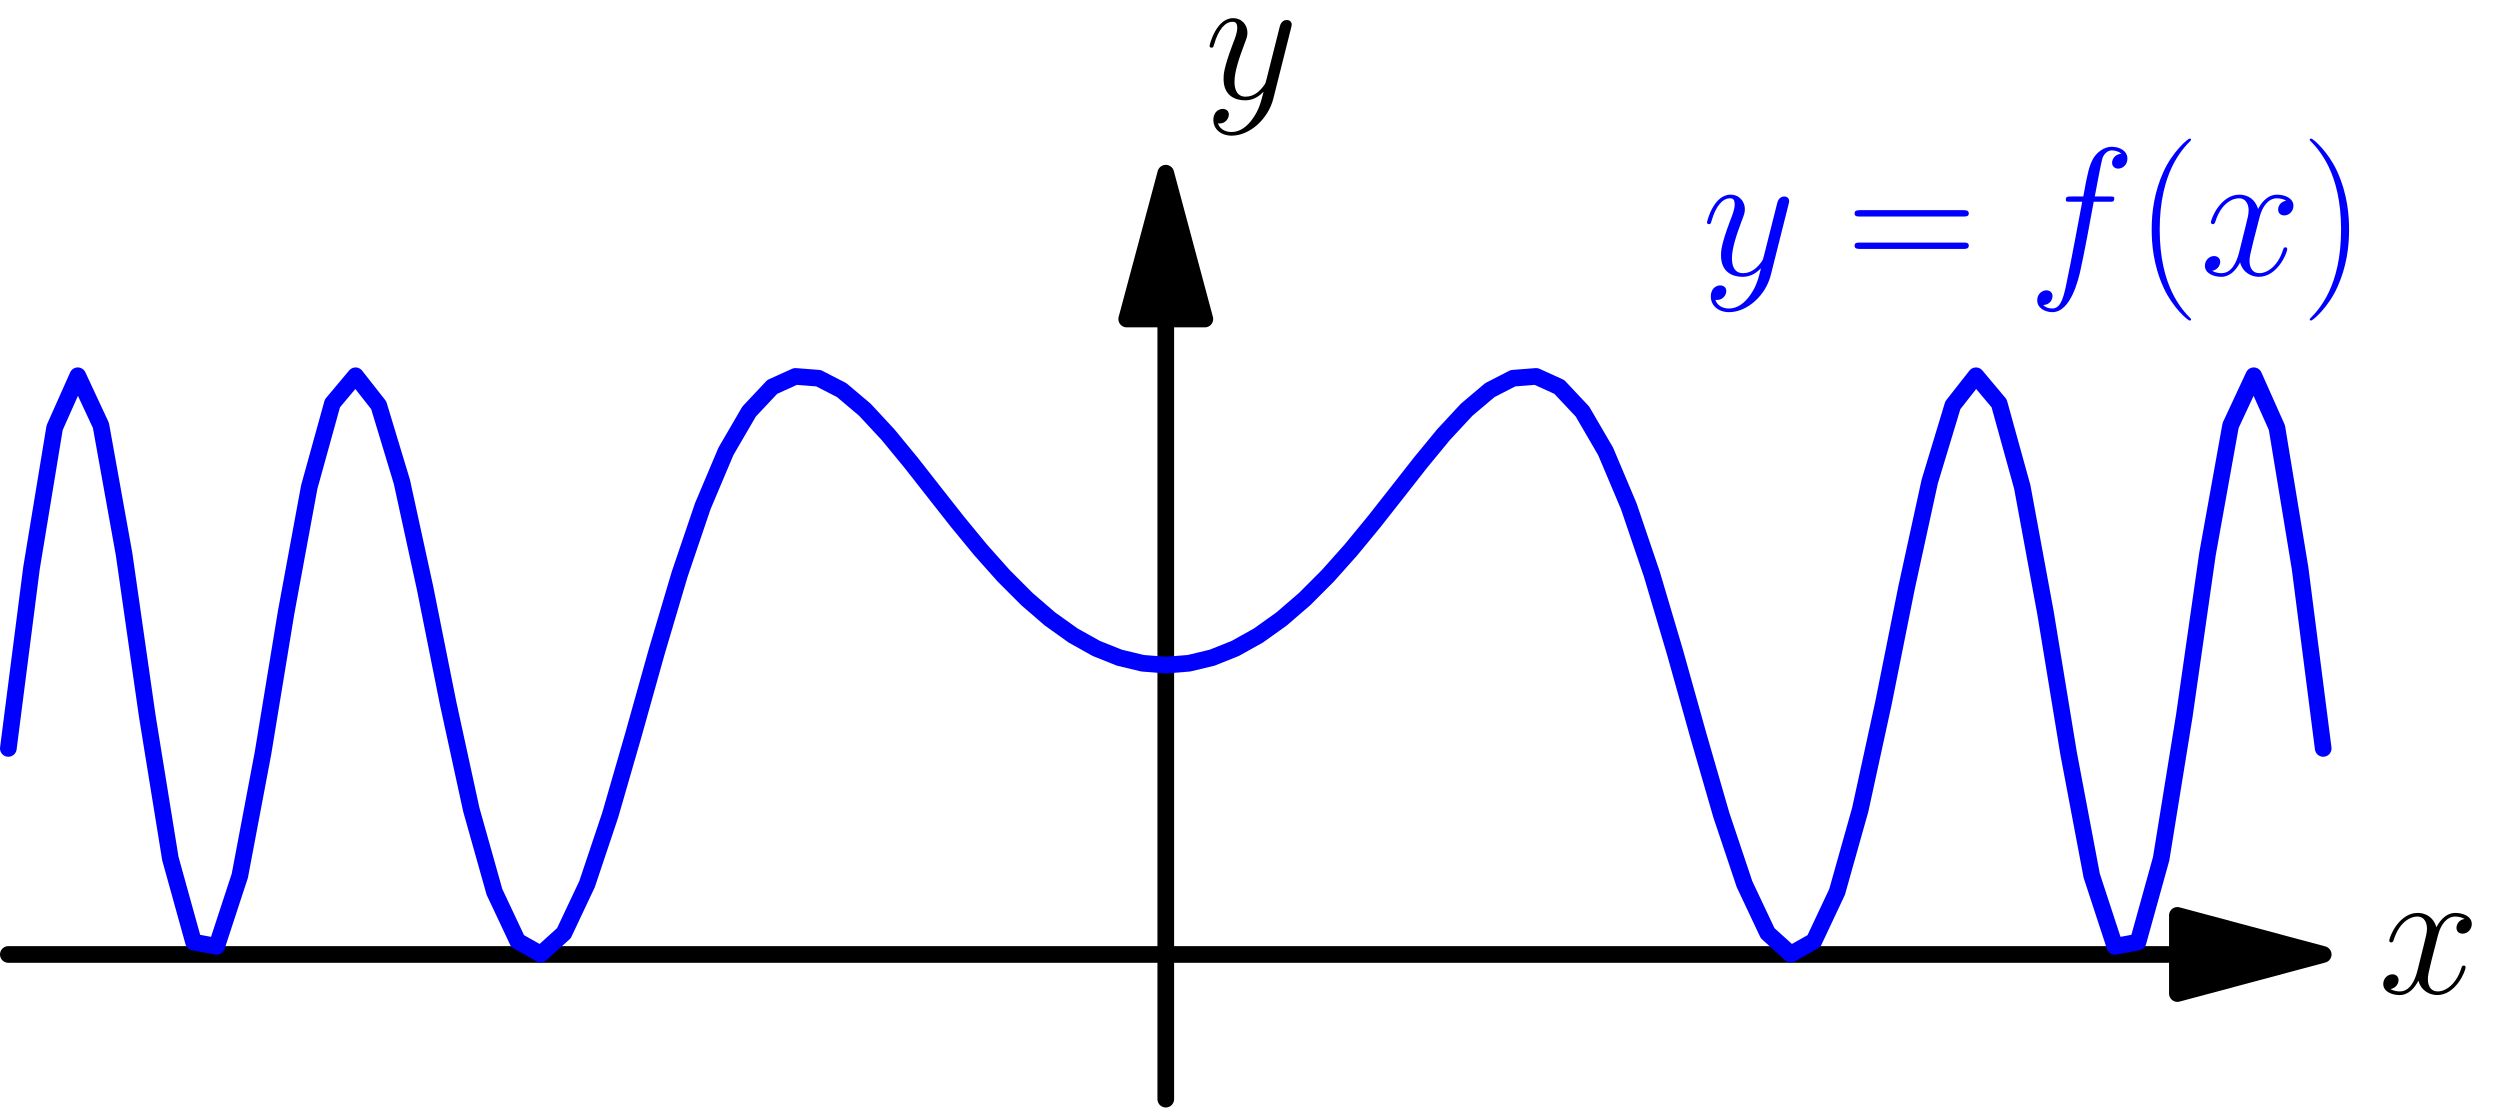
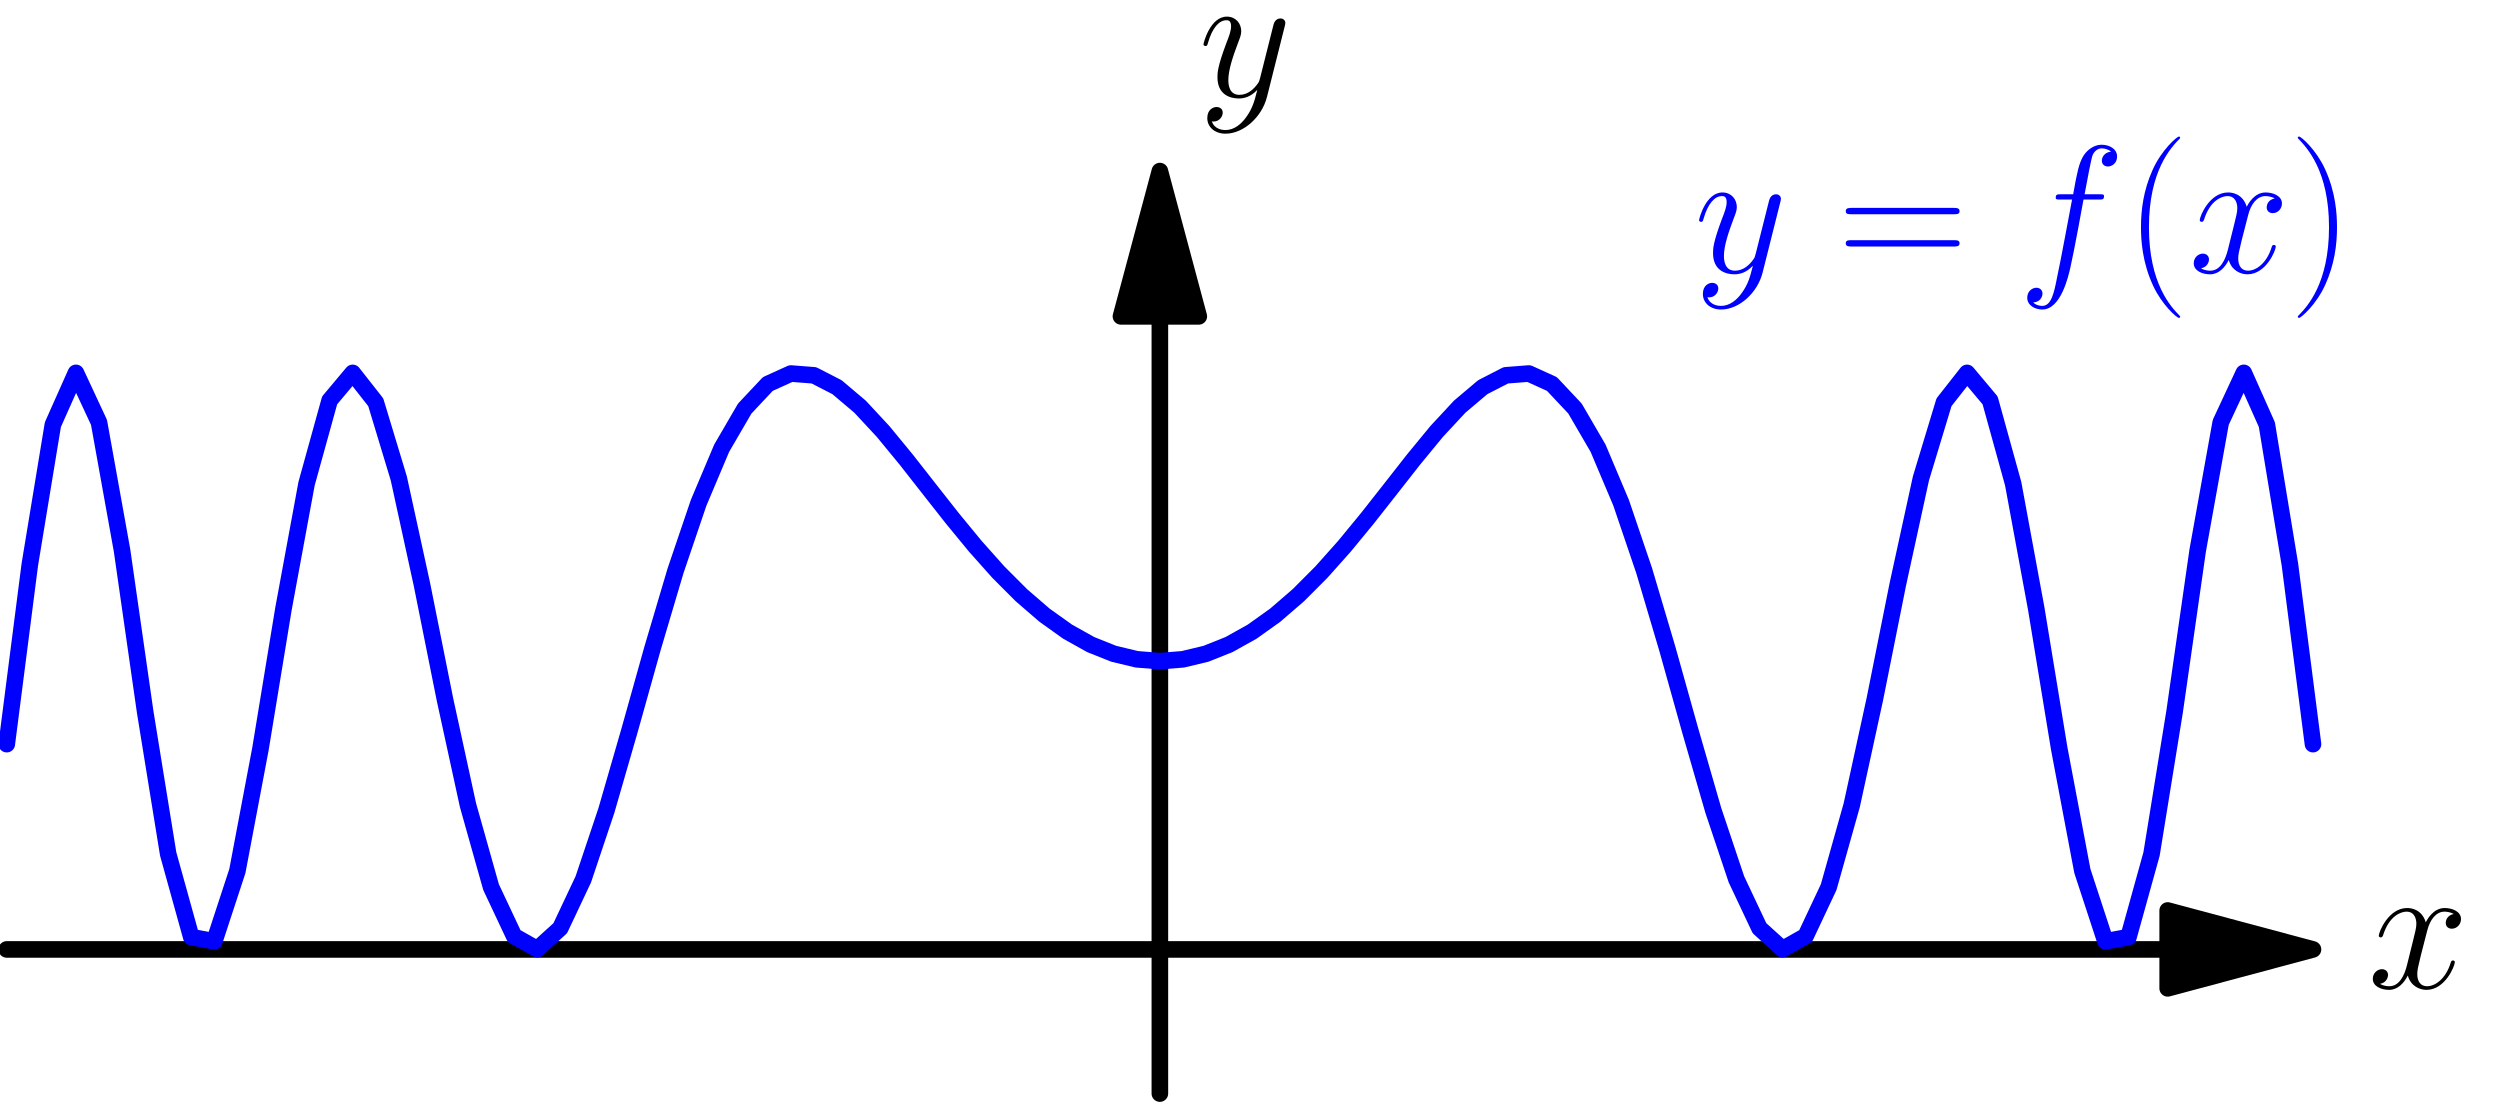
- <svg xmlns="http://www.w3.org/2000/svg" xmlns:xlink="http://www.w3.org/1999/xlink" height="150.688pt" version="1.1" viewBox="56.409 53.858 340.158 150.688" width="340.158pt">
+ <svg xmlns="http://www.w3.org/2000/svg" xmlns:xlink="http://www.w3.org/1999/xlink" height="151.253pt" version="1.1" viewBox="56.621 54.06 341.433 151.253" width="341.433pt">
  <defs>
-     <path d="M11.097 -10.002C11.594 -10.002 11.793 -10.002 11.793 -10.475C11.793 -10.723 11.594 -10.723 11.146 -10.723H9.131C9.604 -13.286 9.952 -15.052 10.151 -15.849C10.3 -16.446 10.823 -17.018 11.47 -17.018C11.992 -17.018 12.515 -16.794 12.763 -16.57C11.793 -16.471 11.495 -15.749 11.495 -15.326C11.495 -14.829 11.868 -14.53 12.341 -14.53C12.838 -14.53 13.585 -14.953 13.585 -15.898C13.585 -16.943 12.54 -17.515 11.445 -17.515C10.375 -17.515 9.33 -16.719 8.832 -15.749C8.385 -14.878 8.136 -13.983 7.564 -10.723H5.897C5.424 -10.723 5.175 -10.723 5.175 -10.275C5.175 -10.002 5.324 -10.002 5.822 -10.002H7.414C6.966 -7.688 5.946 -2.065 5.374 0.597C4.951 2.762 4.578 4.578 3.334 4.578C3.259 4.578 2.538 4.578 2.09 4.105C3.359 4.006 3.359 2.911 3.359 2.886C3.359 2.388 2.986 2.09 2.513 2.09C2.015 2.09 1.269 2.513 1.269 3.458C1.269 4.528 2.364 5.076 3.334 5.076C5.872 5.076 6.917 0.522 7.19 -0.722C7.638 -2.637 8.857 -9.255 8.982 -10.002H11.097Z" id="g0-102" />
-     <path d="M11.793 -10.151C10.997 -10.002 10.698 -9.405 10.698 -8.932C10.698 -8.335 11.171 -8.136 11.519 -8.136C12.266 -8.136 12.788 -8.783 12.788 -9.454C12.788 -10.499 11.594 -10.972 10.549 -10.972C9.031 -10.972 8.186 -9.479 7.962 -9.007C7.389 -10.873 5.847 -10.972 5.399 -10.972C2.861 -10.972 1.518 -7.713 1.518 -7.165C1.518 -7.066 1.617 -6.942 1.791 -6.942C1.99 -6.942 2.04 -7.091 2.09 -7.19C2.936 -9.952 4.603 -10.475 5.324 -10.475C6.444 -10.475 6.668 -9.43 6.668 -8.832C6.668 -8.285 6.519 -7.713 6.22 -6.519L5.374 -3.11C5.001 -1.617 4.279 -0.249 2.961 -0.249C2.836 -0.249 2.214 -0.249 1.692 -0.572C2.588 -0.746 2.787 -1.493 2.787 -1.791C2.787 -2.289 2.413 -2.588 1.941 -2.588C1.344 -2.588 0.697 -2.065 0.697 -1.269C0.697 -0.224 1.866 0.249 2.936 0.249C4.13 0.249 4.976 -0.697 5.498 -1.717C5.897 -0.249 7.141 0.249 8.061 0.249C10.599 0.249 11.942 -3.01 11.942 -3.558C11.942 -3.682 11.843 -3.782 11.694 -3.782C11.47 -3.782 11.445 -3.657 11.37 -3.458C10.698 -1.269 9.255 -0.249 8.136 -0.249C7.265 -0.249 6.792 -0.896 6.792 -1.916C6.792 -2.463 6.892 -2.861 7.29 -4.503L8.161 -7.887C8.534 -9.38 9.38 -10.475 10.524 -10.475C10.574 -10.475 11.271 -10.475 11.793 -10.151Z" id="g0-120" />
-     <path d="M6.543 2.787C5.872 3.732 4.901 4.578 3.682 4.578C3.384 4.578 2.189 4.528 1.816 3.384C1.891 3.409 2.015 3.409 2.065 3.409C2.811 3.409 3.309 2.762 3.309 2.189S2.836 1.418 2.463 1.418C2.065 1.418 1.194 1.717 1.194 2.936C1.194 4.205 2.264 5.076 3.682 5.076C6.17 5.076 8.683 2.787 9.38 0.025L11.818 -9.678C11.843 -9.803 11.893 -9.952 11.893 -10.101C11.893 -10.475 11.594 -10.723 11.221 -10.723C10.997 -10.723 10.475 -10.624 10.275 -9.877L8.434 -2.563C8.31 -2.115 8.31 -2.065 8.111 -1.791C7.613 -1.095 6.792 -0.249 5.598 -0.249C4.205 -0.249 4.08 -1.617 4.08 -2.289C4.08 -3.707 4.752 -5.623 5.424 -7.414C5.698 -8.136 5.847 -8.484 5.847 -8.982C5.847 -10.027 5.1 -10.972 3.881 -10.972C1.592 -10.972 0.672 -7.364 0.672 -7.165C0.672 -7.066 0.771 -6.942 0.945 -6.942C1.169 -6.942 1.194 -7.041 1.294 -7.389C1.891 -9.479 2.836 -10.475 3.807 -10.475C4.031 -10.475 4.454 -10.475 4.454 -9.653C4.454 -9.007 4.18 -8.285 3.807 -7.34C2.588 -4.08 2.588 -3.259 2.588 -2.662C2.588 -0.299 4.279 0.249 5.523 0.249C6.245 0.249 7.141 0.025 8.011 -0.896L8.036 -0.871C7.663 0.597 7.414 1.567 6.543 2.787Z" id="g0-121" />
-     <path d="M7.613 6.071C7.613 6.046 7.613 5.996 7.539 5.921C6.394 4.752 3.334 1.567 3.334 -6.195S6.344 -17.117 7.564 -18.361C7.564 -18.386 7.613 -18.436 7.613 -18.511S7.539 -18.635 7.439 -18.635C7.165 -18.635 5.051 -16.794 3.832 -14.057C2.588 -11.296 2.239 -8.608 2.239 -6.22C2.239 -4.429 2.413 -1.393 3.906 1.816C5.1 4.404 7.141 6.22 7.439 6.22C7.564 6.22 7.613 6.17 7.613 6.071Z" id="g1-40" />
-     <path d="M6.543 -6.195C6.543 -7.986 6.369 -11.022 4.876 -14.231C3.682 -16.819 1.642 -18.635 1.344 -18.635C1.269 -18.635 1.169 -18.61 1.169 -18.486C1.169 -18.436 1.194 -18.411 1.219 -18.361C2.413 -17.117 5.449 -13.958 5.449 -6.22C5.449 1.543 2.438 4.702 1.219 5.946C1.194 5.996 1.169 6.021 1.169 6.071C1.169 6.195 1.269 6.22 1.344 6.22C1.617 6.22 3.732 4.379 4.951 1.642C6.195 -1.12 6.543 -3.807 6.543 -6.195Z" id="g1-41" />
-     <path d="M15.998 -7.986C16.371 -7.986 16.744 -7.986 16.744 -8.409C16.744 -8.857 16.321 -8.857 15.898 -8.857H1.99C1.567 -8.857 1.144 -8.857 1.144 -8.409C1.144 -7.986 1.518 -7.986 1.891 -7.986H15.998ZM15.898 -3.558C16.321 -3.558 16.744 -3.558 16.744 -4.006C16.744 -4.429 16.371 -4.429 15.998 -4.429H1.891C1.518 -4.429 1.144 -4.429 1.144 -4.006C1.144 -3.558 1.567 -3.558 1.99 -3.558H15.898Z" id="g1-61" />
+     <path d="M11.055 -9.964C11.551 -9.964 11.749 -9.964 11.749 -10.435C11.749 -10.683 11.551 -10.683 11.105 -10.683H9.097C9.568 -13.236 9.915 -14.996 10.113 -15.789C10.262 -16.384 10.782 -16.954 11.427 -16.954C11.947 -16.954 12.468 -16.731 12.716 -16.508C11.749 -16.409 11.452 -15.69 11.452 -15.269C11.452 -14.773 11.823 -14.476 12.294 -14.476C12.79 -14.476 13.534 -14.897 13.534 -15.839C13.534 -16.88 12.493 -17.45 11.402 -17.45C10.336 -17.45 9.295 -16.657 8.799 -15.69C8.353 -14.823 8.105 -13.93 7.535 -10.683H5.875C5.404 -10.683 5.156 -10.683 5.156 -10.237C5.156 -9.964 5.304 -9.964 5.8 -9.964H7.387C6.94 -7.659 5.924 -2.057 5.354 0.595C4.933 2.751 4.561 4.561 3.321 4.561C3.247 4.561 2.528 4.561 2.082 4.09C3.346 3.991 3.346 2.9 3.346 2.875C3.346 2.38 2.974 2.082 2.503 2.082C2.008 2.082 1.264 2.503 1.264 3.445C1.264 4.511 2.355 5.057 3.321 5.057C5.85 5.057 6.891 0.521 7.163 -0.719C7.61 -2.627 8.824 -9.221 8.948 -9.964H11.055Z" id="g0-102" />
+     <path d="M11.749 -10.113C10.956 -9.964 10.658 -9.37 10.658 -8.899C10.658 -8.304 11.129 -8.105 11.476 -8.105C12.22 -8.105 12.741 -8.75 12.741 -9.419C12.741 -10.46 11.551 -10.931 10.51 -10.931C8.998 -10.931 8.155 -9.444 7.932 -8.973C7.362 -10.832 5.825 -10.931 5.379 -10.931C2.851 -10.931 1.512 -7.684 1.512 -7.139C1.512 -7.04 1.611 -6.916 1.785 -6.916C1.983 -6.916 2.033 -7.064 2.082 -7.163C2.925 -9.915 4.586 -10.435 5.304 -10.435C6.42 -10.435 6.643 -9.394 6.643 -8.799C6.643 -8.254 6.494 -7.684 6.197 -6.494L5.354 -3.098C4.982 -1.611 4.263 -0.248 2.95 -0.248C2.826 -0.248 2.206 -0.248 1.686 -0.57C2.578 -0.744 2.776 -1.487 2.776 -1.785C2.776 -2.28 2.404 -2.578 1.933 -2.578C1.339 -2.578 0.694 -2.057 0.694 -1.264C0.694 -0.223 1.859 0.248 2.925 0.248C4.115 0.248 4.957 -0.694 5.478 -1.71C5.875 -0.248 7.114 0.248 8.031 0.248C10.559 0.248 11.898 -2.999 11.898 -3.545C11.898 -3.668 11.799 -3.768 11.65 -3.768C11.427 -3.768 11.402 -3.644 11.328 -3.445C10.658 -1.264 9.221 -0.248 8.105 -0.248C7.238 -0.248 6.767 -0.892 6.767 -1.909C6.767 -2.454 6.866 -2.851 7.263 -4.486L8.13 -7.857C8.502 -9.345 9.345 -10.435 10.485 -10.435C10.534 -10.435 11.229 -10.435 11.749 -10.113Z" id="g0-120" />
+     <path d="M6.519 2.776C5.85 3.718 4.883 4.561 3.668 4.561C3.371 4.561 2.181 4.511 1.809 3.371C1.884 3.396 2.008 3.396 2.057 3.396C2.801 3.396 3.297 2.751 3.297 2.181S2.826 1.413 2.454 1.413C2.057 1.413 1.19 1.71 1.19 2.925C1.19 4.189 2.256 5.057 3.668 5.057C6.147 5.057 8.651 2.776 9.345 0.025L11.774 -9.642C11.799 -9.766 11.848 -9.915 11.848 -10.063C11.848 -10.435 11.551 -10.683 11.179 -10.683C10.956 -10.683 10.435 -10.584 10.237 -9.84L8.403 -2.553C8.279 -2.107 8.279 -2.057 8.081 -1.785C7.585 -1.091 6.767 -0.248 5.577 -0.248C4.189 -0.248 4.065 -1.611 4.065 -2.28C4.065 -3.693 4.734 -5.602 5.404 -7.387C5.676 -8.105 5.825 -8.452 5.825 -8.948C5.825 -9.989 5.081 -10.931 3.867 -10.931C1.586 -10.931 0.669 -7.337 0.669 -7.139C0.669 -7.04 0.768 -6.916 0.942 -6.916C1.165 -6.916 1.19 -7.015 1.289 -7.362C1.884 -9.444 2.826 -10.435 3.792 -10.435C4.016 -10.435 4.437 -10.435 4.437 -9.617C4.437 -8.973 4.164 -8.254 3.792 -7.312C2.578 -4.065 2.578 -3.247 2.578 -2.652C2.578 -0.297 4.263 0.248 5.503 0.248C6.222 0.248 7.114 0.025 7.981 -0.892L8.006 -0.868C7.634 0.595 7.387 1.562 6.519 2.776Z" id="g0-121" />
+     <path d="M7.585 6.048C7.585 6.023 7.585 5.974 7.51 5.899C6.37 4.734 3.321 1.562 3.321 -6.172S6.321 -17.053 7.535 -18.293C7.535 -18.318 7.585 -18.367 7.585 -18.442S7.51 -18.566 7.411 -18.566C7.139 -18.566 5.032 -16.731 3.817 -14.005C2.578 -11.253 2.231 -8.576 2.231 -6.197C2.231 -4.412 2.404 -1.388 3.892 1.809C5.081 4.387 7.114 6.197 7.411 6.197C7.535 6.197 7.585 6.147 7.585 6.048Z" id="g1-40" />
+     <path d="M6.519 -6.172C6.519 -7.957 6.345 -10.981 4.858 -14.178C3.668 -16.756 1.636 -18.566 1.339 -18.566C1.264 -18.566 1.165 -18.541 1.165 -18.417C1.165 -18.367 1.19 -18.342 1.215 -18.293C2.404 -17.053 5.428 -13.905 5.428 -6.197C5.428 1.537 2.429 4.685 1.215 5.924C1.19 5.974 1.165 5.998 1.165 6.048C1.165 6.172 1.264 6.197 1.339 6.197C1.611 6.197 3.718 4.363 4.933 1.636C6.172 -1.115 6.519 -3.792 6.519 -6.172Z" id="g1-41" />
+     <path d="M15.938 -7.957C16.31 -7.957 16.682 -7.957 16.682 -8.378C16.682 -8.824 16.26 -8.824 15.839 -8.824H1.983C1.562 -8.824 1.14 -8.824 1.14 -8.378C1.14 -7.957 1.512 -7.957 1.884 -7.957H15.938ZM15.839 -3.545C16.26 -3.545 16.682 -3.545 16.682 -3.991C16.682 -4.412 16.31 -4.412 15.938 -4.412H1.884C1.512 -4.412 1.14 -4.412 1.14 -3.991C1.14 -3.545 1.562 -3.545 1.983 -3.545H15.839Z" id="g1-61" />
  </defs>
-   <g id="page1" transform="matrix(0.996264 0 0 0.996264 0 0)">
-     <g transform="matrix(1 0 0 1 215.834 184.415)">
+   <g id="page1">
+     <g transform="matrix(0.996264 0 0 0.996264 215.028 183.726)">
      <path d="M 138.158 0L -158.075 -0" fill="none" stroke="#000000" stroke-linecap="round" stroke-linejoin="round" stroke-miterlimit="10.037" stroke-width="2.276" />
    </g>
-     <g transform="matrix(1 0 0 1 215.834 184.415)">
+     <g transform="matrix(0.996264 0 0 0.996264 215.028 183.726)">
      <path d="M 158.075 0L 138.158 -5.337L 138.158 5.337L 158.075 0Z" fill="#000000" />
    </g>
-     <g transform="matrix(1 0 0 1 215.834 184.415)">
+     <g transform="matrix(0.996264 0 0 0.996264 215.028 183.726)">
      <path d="M 158.075 0L 138.158 -5.337L 138.158 5.337L 158.075 0Z" fill="none" stroke="#000000" stroke-linecap="round" stroke-linejoin="round" stroke-miterlimit="10.037" stroke-width="2.276" />
    </g>
-     <use x="381.413" xlink:href="#g0-120" y="189.711" />
-     <g transform="matrix(1 0 0 1 215.834 184.415)">
+     <use x="379.988" xlink:href="#g0-120" y="189.002" />
+     <g transform="matrix(0.996264 0 0 0.996264 215.028 183.726)">
      <path d="M 0 -86.784L 0 19.759" fill="none" stroke="#000000" stroke-linecap="round" stroke-linejoin="round" stroke-miterlimit="10.037" stroke-width="2.276" />
    </g>
-     <g transform="matrix(1 0 0 1 215.834 184.415)">
+     <g transform="matrix(0.996264 0 0 0.996264 215.028 183.726)">
      <path d="M 0 -106.701L -5.337 -86.784L 5.337 -86.784L 0 -106.701Z" fill="#000000" />
    </g>
-     <g transform="matrix(1 0 0 1 215.834 184.415)">
+     <g transform="matrix(0.996264 0 0 0.996264 215.028 183.726)">
      <path d="M 0 -106.701L -5.337 -86.784L 5.337 -86.784L 0 -106.701Z" fill="none" stroke="#000000" stroke-linecap="round" stroke-linejoin="round" stroke-miterlimit="10.037" stroke-width="2.276" />
    </g>
-     <use x="221.141" xlink:href="#g0-121" y="67.513" />
-     <g transform="matrix(1 0 0 1 215.834 184.415)">
+     <use x="220.315" xlink:href="#g0-121" y="67.261" />
+     <g transform="matrix(0.996264 0 0 0.996264 215.028 183.726)">
      <path d="M -158.075 -28.141L -154.914 -52.756L -151.752 -71.946L -148.591 -79.037L -145.429 -72.251L -142.268 -54.676L -139.106 -32.6L -135.945 -13.083L -132.783 -1.696L -129.622 -1.106L -126.46 -10.754L -123.299 -27.477L -120.137 -46.717L -116.976 -63.847L -113.814 -75.266L -110.653 -79.034L -107.491 -75.007L -104.33 -64.564L -101.168 -50.075L -98.007 -34.287L -94.845 -19.773L -91.683 -8.543L -88.522 -1.826L -85.361 -0.043L -82.199 -2.908L -79.037 -9.611L -75.876 -19.038L -72.715 -29.971L -69.553 -41.257L -66.391 -51.92L -63.23 -61.229L -60.069 -68.713L -56.907 -74.147L -53.745 -77.511L -50.584 -78.947L -47.422 -78.7L -44.261 -77.076L -41.099 -74.402L -37.938 -70.998L -34.776 -67.154L -31.615 -63.119L -28.453 -59.1L -25.292 -55.257L -22.131 -51.71L -18.969 -48.544L -15.807 -45.815L -12.646 -43.558L -9.485 -41.794L -6.323 -40.53L -3.162 -39.772L 0 -39.519L 3.162 -39.772L 6.323 -40.53L 9.485 -41.794L 12.646 -43.558L 15.807 -45.815L 18.969 -48.544L 22.131 -51.71L 25.292 -55.257L 28.453 -59.1L 31.615 -63.119L 34.776 -67.154L 37.938 -70.998L 41.099 -74.402L 44.261 -77.076L 47.422 -78.7L 50.584 -78.947L 53.745 -77.511L 56.907 -74.147L 60.069 -68.713L 63.23 -61.229L 66.391 -51.92L 69.553 -41.257L 72.715 -29.971L 75.876 -19.038L 79.037 -9.611L 82.199 -2.908L 85.361 -0.043L 88.522 -1.826L 91.683 -8.543L 94.845 -19.773L 98.007 -34.287L 101.168 -50.075L 104.33 -64.564L 107.491 -75.007L 110.653 -79.034L 113.814 -75.266L 116.976 -63.847L 120.137 -46.717L 123.299 -27.477L 126.46 -10.754L 129.622 -1.106L 132.783 -1.696L 135.945 -13.083L 139.106 -32.6L 142.268 -54.676L 145.429 -72.251L 148.591 -79.037L 151.752 -71.946L 154.914 -52.756L 158.075 -28.141" fill="none" stroke="#0000ff" stroke-linecap="round" stroke-linejoin="round" stroke-miterlimit="10.037" stroke-width="2.276" />
    </g>
    <g fill="#0000ff">
-       <use x="289.078" xlink:href="#g0-121" y="91.618" />
-       <use x="308.76" xlink:href="#g1-61" y="91.618" />
-       <use x="333.581" xlink:href="#g0-102" y="91.618" />
-       <use x="348.245" xlink:href="#g1-40" y="91.618" />
-       <use x="357.056" xlink:href="#g0-120" y="91.618" />
-       <use x="370.9" xlink:href="#g1-41" y="91.618" />
+       <use x="287.998" xlink:href="#g0-121" y="91.276" />
+       <use x="307.563" xlink:href="#g1-61" y="91.276" />
+       <use x="332.224" xlink:href="#g0-102" y="91.276" />
+       <use x="346.789" xlink:href="#g1-40" y="91.276" />
+       <use x="355.534" xlink:href="#g0-120" y="91.276" />
+       <use x="369.274" xlink:href="#g1-41" y="91.276" />
    </g>
  </g>
</svg>
